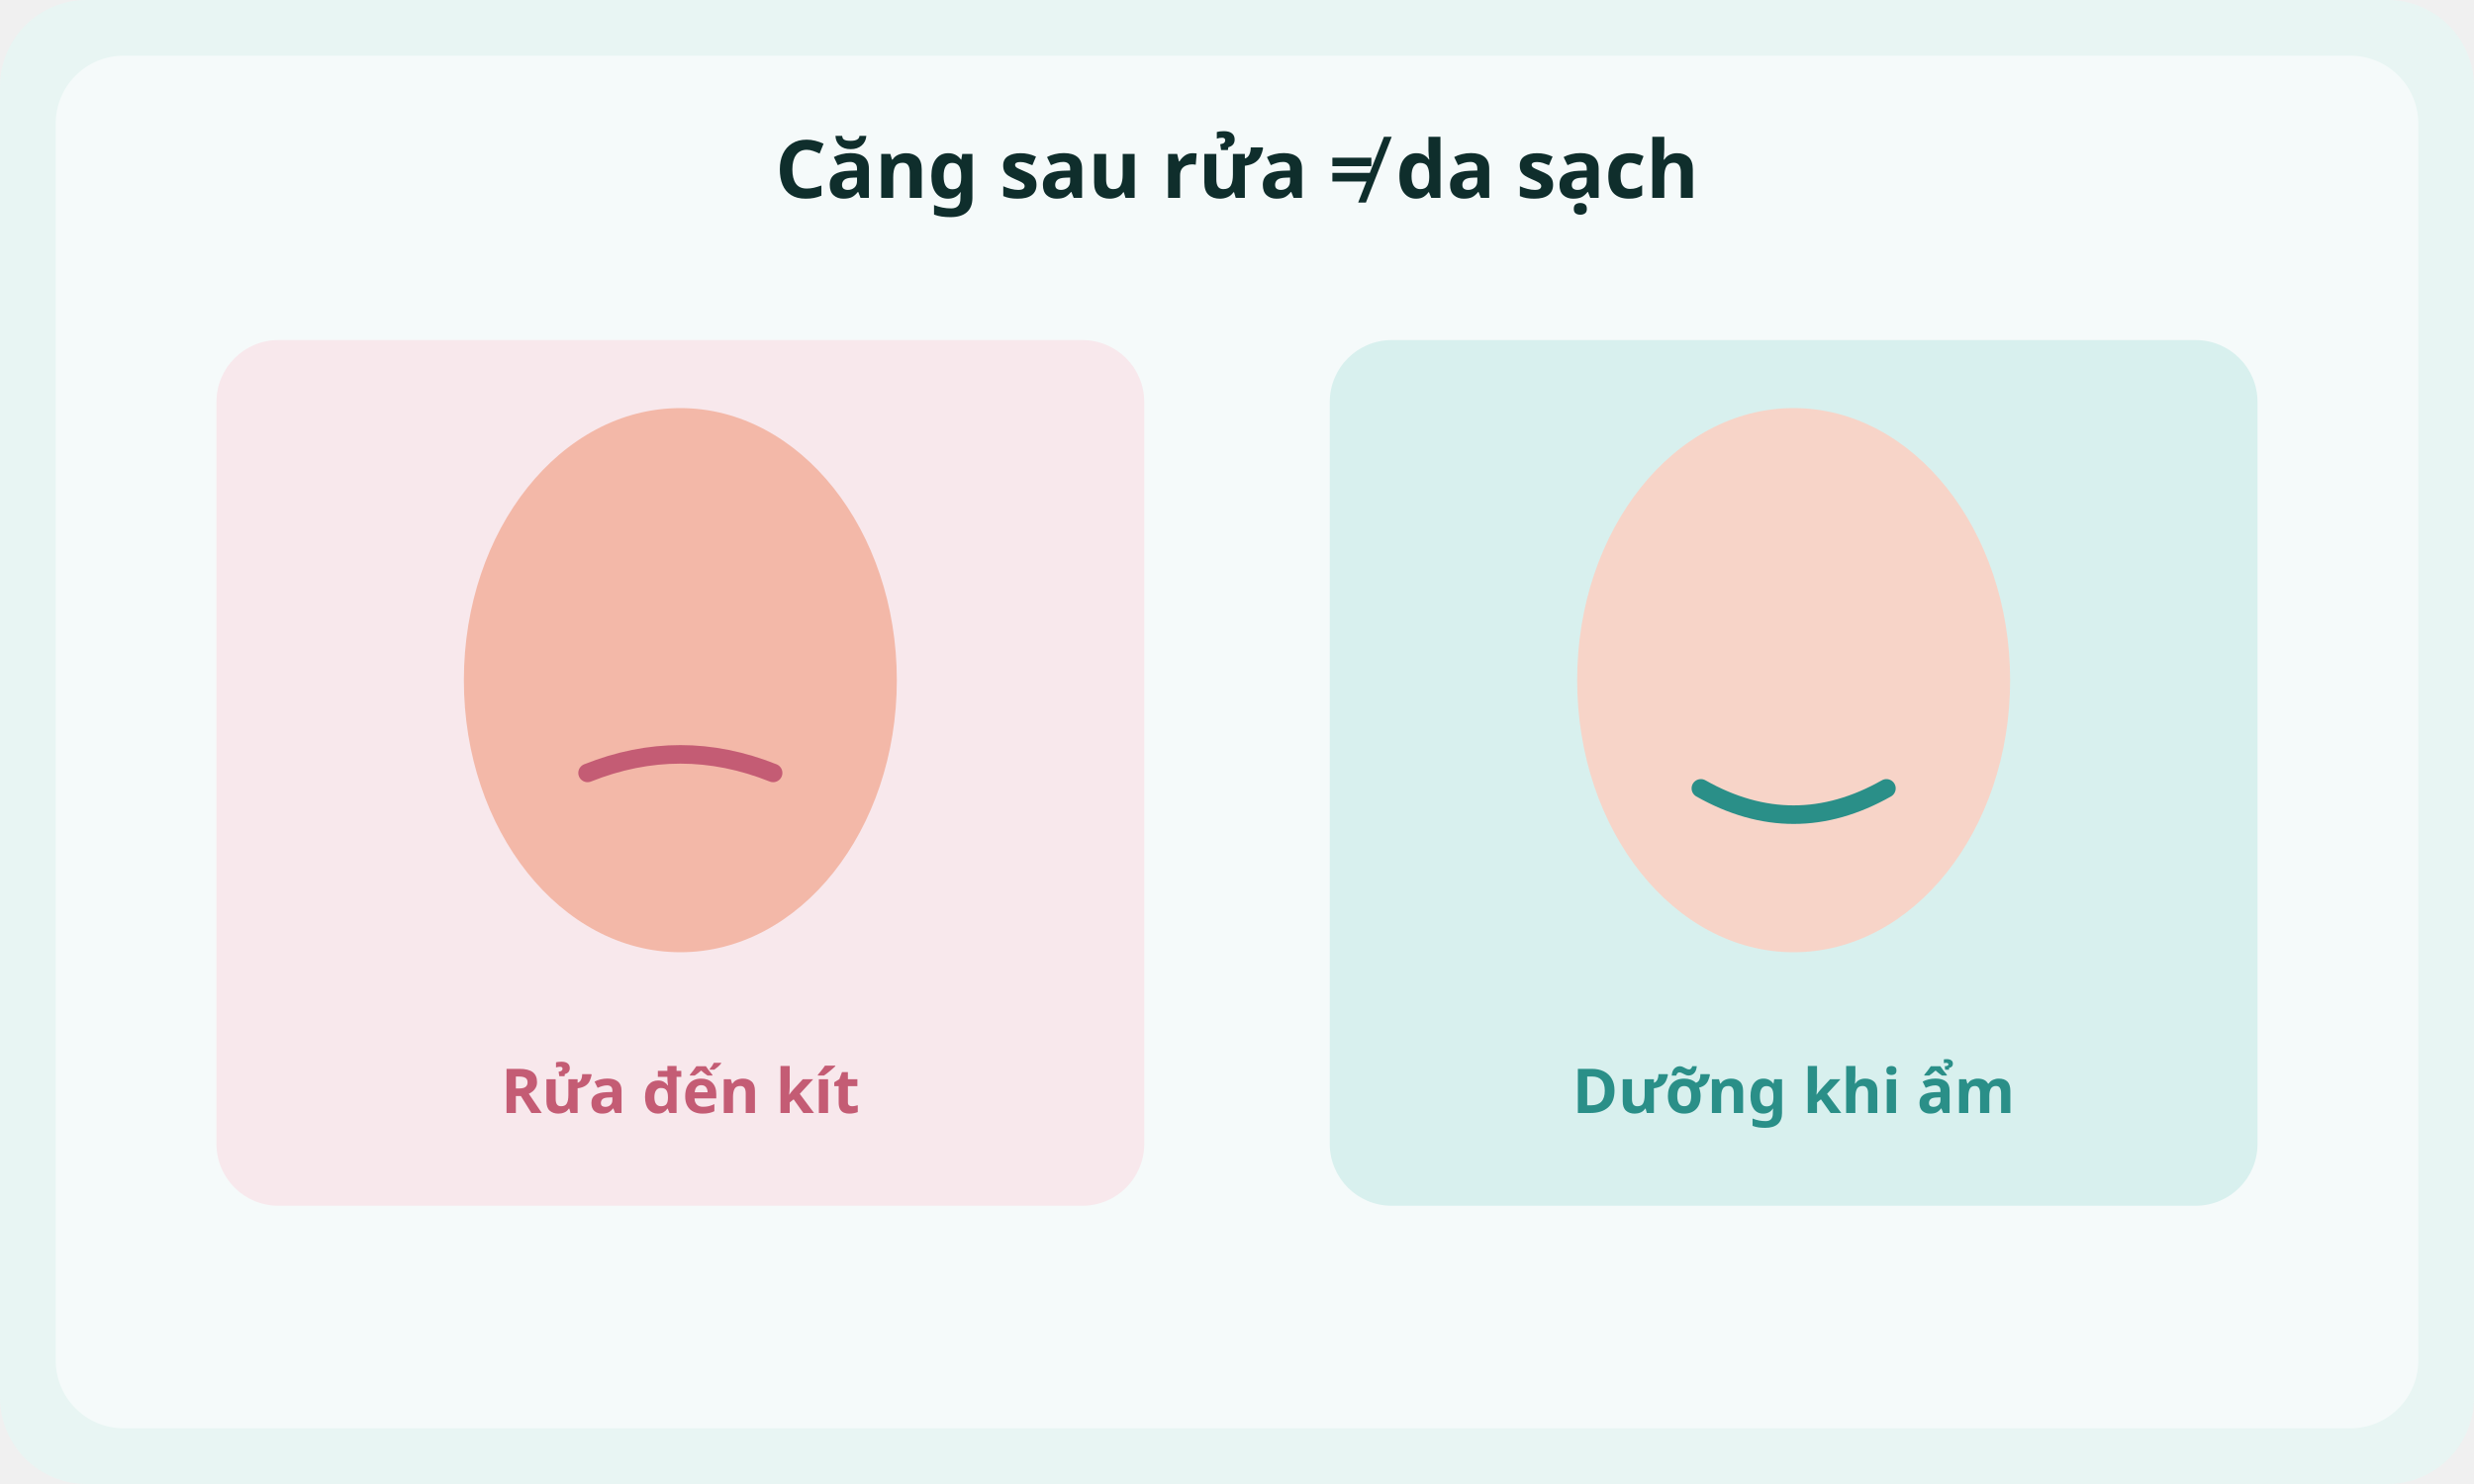
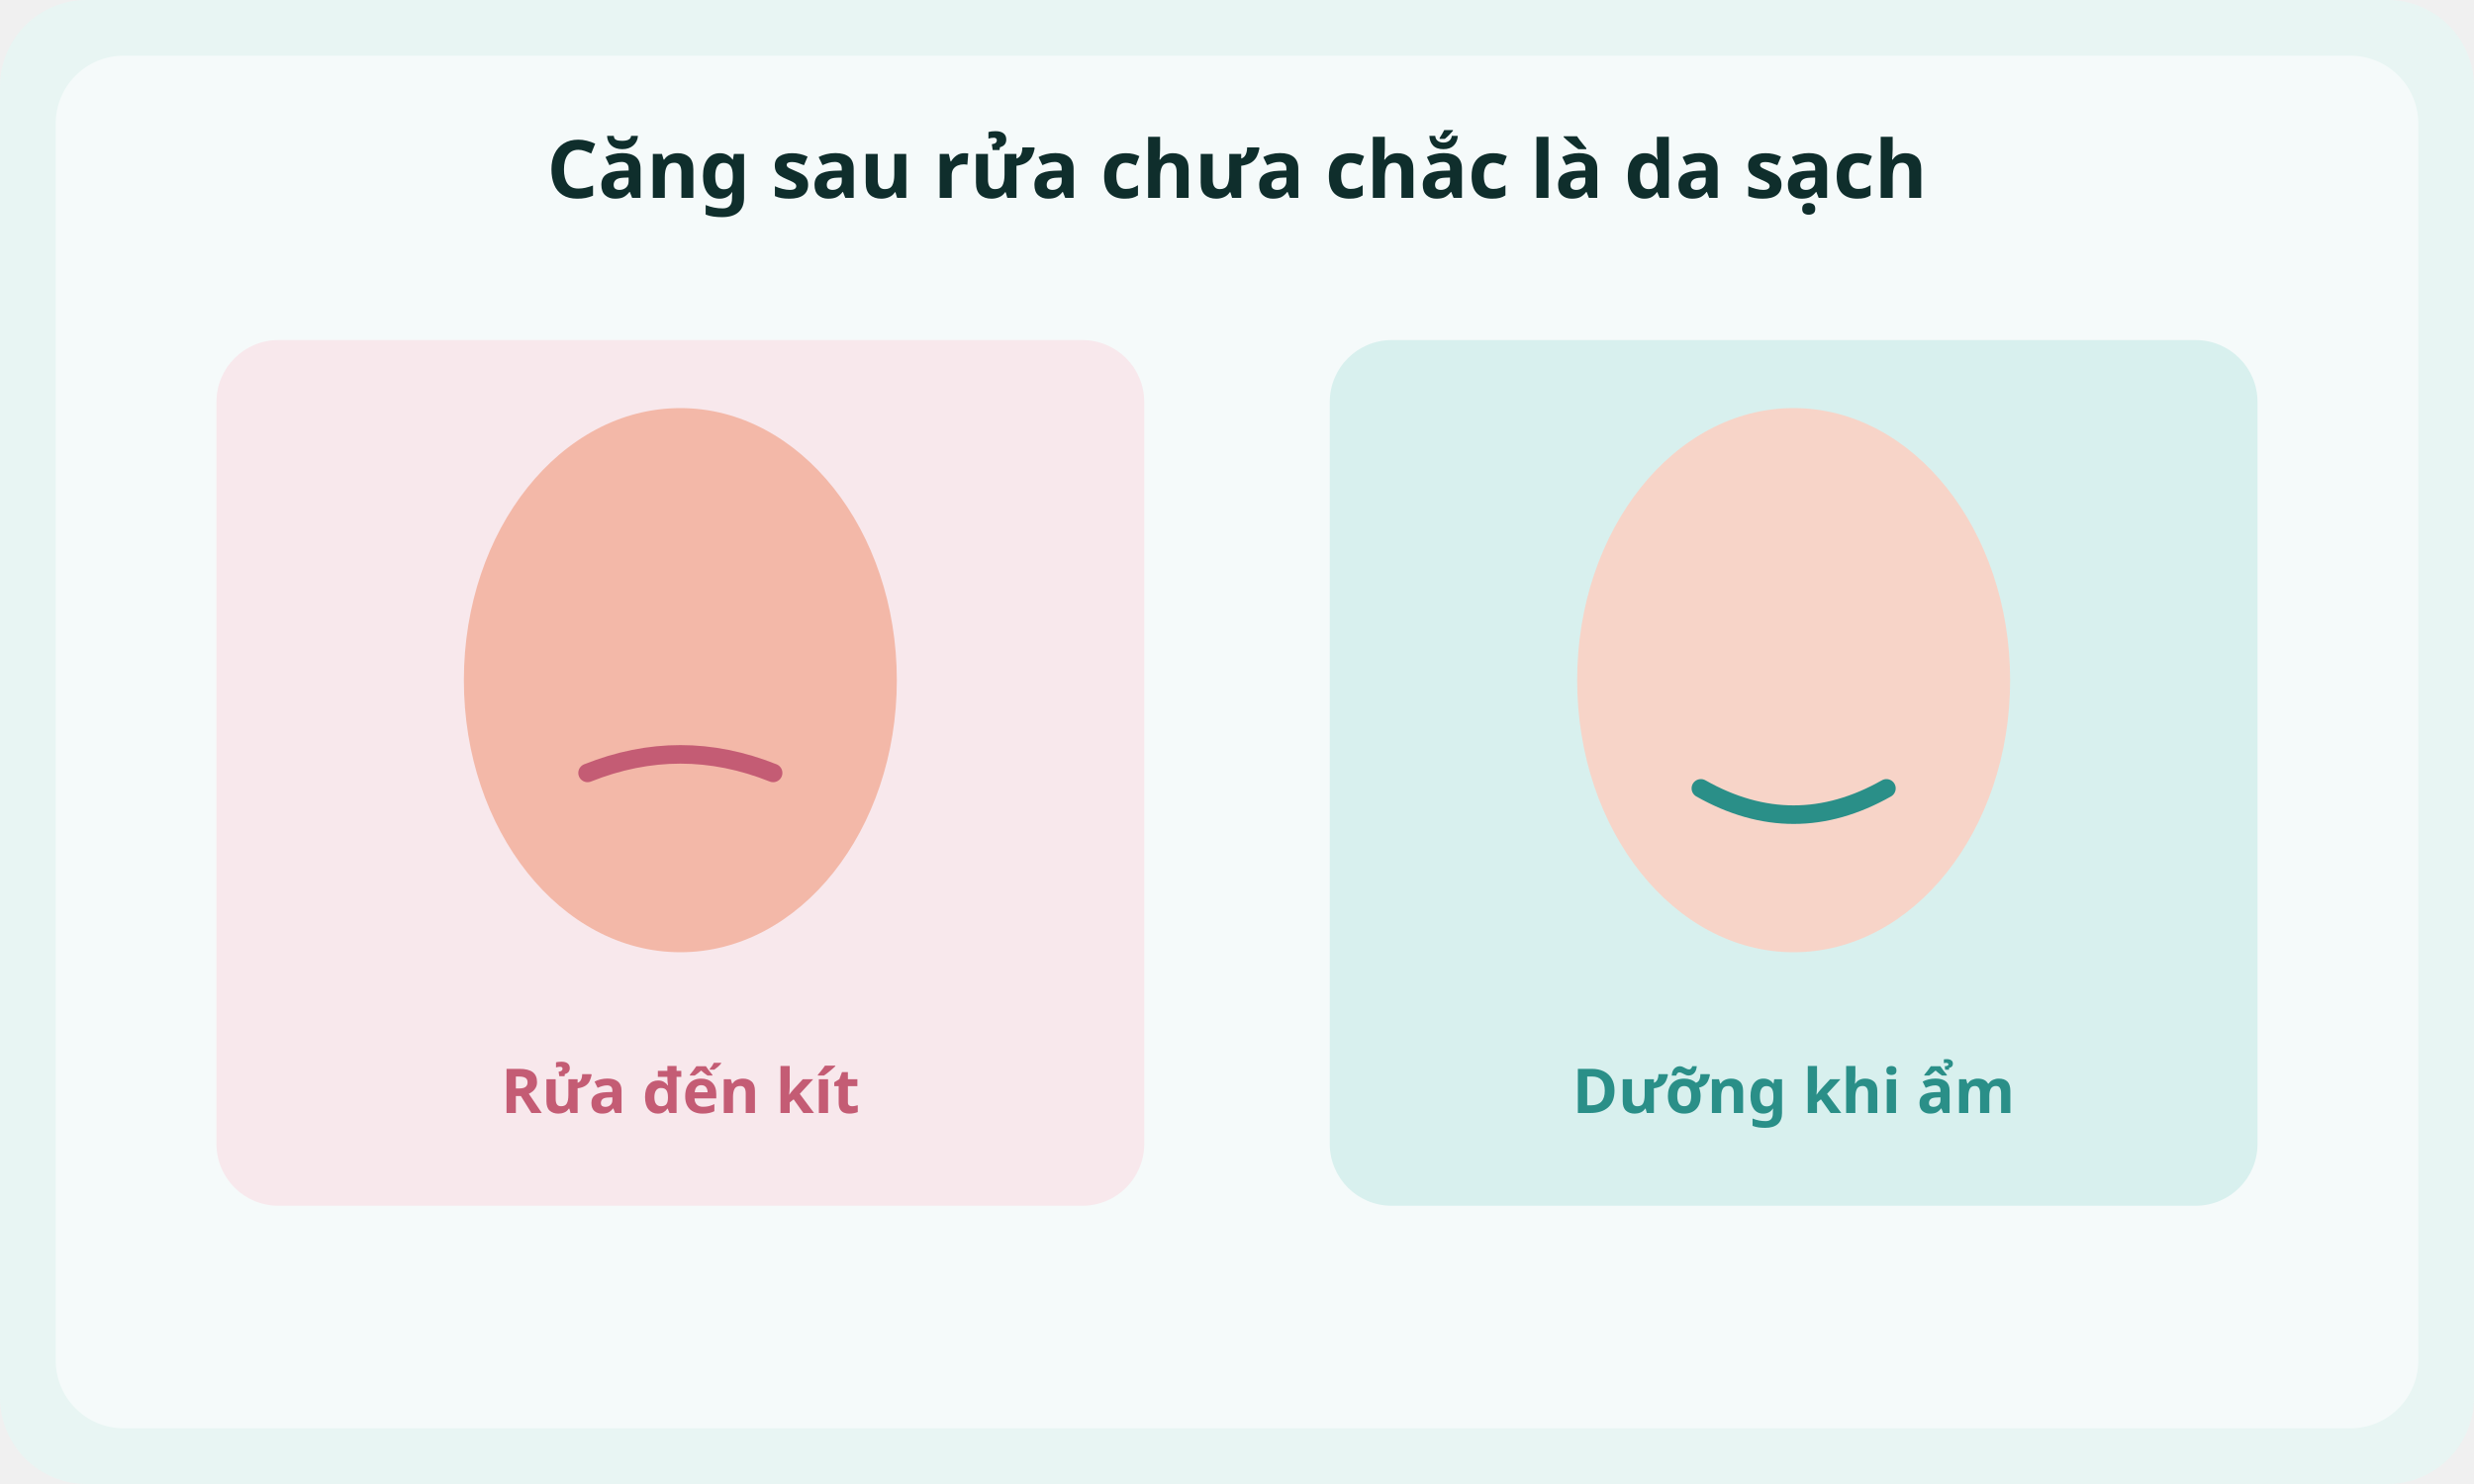
<svg xmlns="http://www.w3.org/2000/svg" viewBox="0 0 800 480" width="800" height="480" role="img">
  <rect width="800" height="480" rx="28" fill="#E8F5F3" />
  <rect x="18" y="18" width="764" height="444" rx="22" fill="#FFFFFF" opacity="0.55" />
-   <text x="400" y="64" text-anchor="middle" font-family="ui-sans-serif, system-ui, sans-serif" font-size="26" font-weight="700" fill="#0F2E2C">Căng sau rửa ≠ da sạch</text>
+   <text x="400" y="64" text-anchor="middle" font-family="ui-sans-serif, system-ui, sans-serif" font-size="26" font-weight="700" fill="#0F2E2C">Căng sau rửa chưa chắc là da sạch</text>
  <rect x="70" y="110" width="300" height="280" rx="20" fill="#F8E8EC" />
  <ellipse cx="220" cy="220" rx="70" ry="88" fill="#F3B8A8" />
  <path d="M190 250 Q220 238 250 250" fill="none" stroke="#C45C74" stroke-width="6" stroke-linecap="round" />
  <text x="220" y="360" text-anchor="middle" font-family="ui-sans-serif, system-ui, sans-serif" font-size="20" font-weight="700" fill="#C45C74">Rửa đến kít</text>
  <rect x="430" y="110" width="300" height="280" rx="20" fill="#D8F0EE" />
  <ellipse cx="580" cy="220" rx="70" ry="88" fill="#F7D4C8" />
  <path d="M550 255 Q580 272 610 255" fill="none" stroke="#2A8F88" stroke-width="6" stroke-linecap="round" />
  <text x="580" y="360" text-anchor="middle" font-family="ui-sans-serif, system-ui, sans-serif" font-size="20" font-weight="700" fill="#2A8F88">Dưỡng khi ẩm</text>
</svg>
